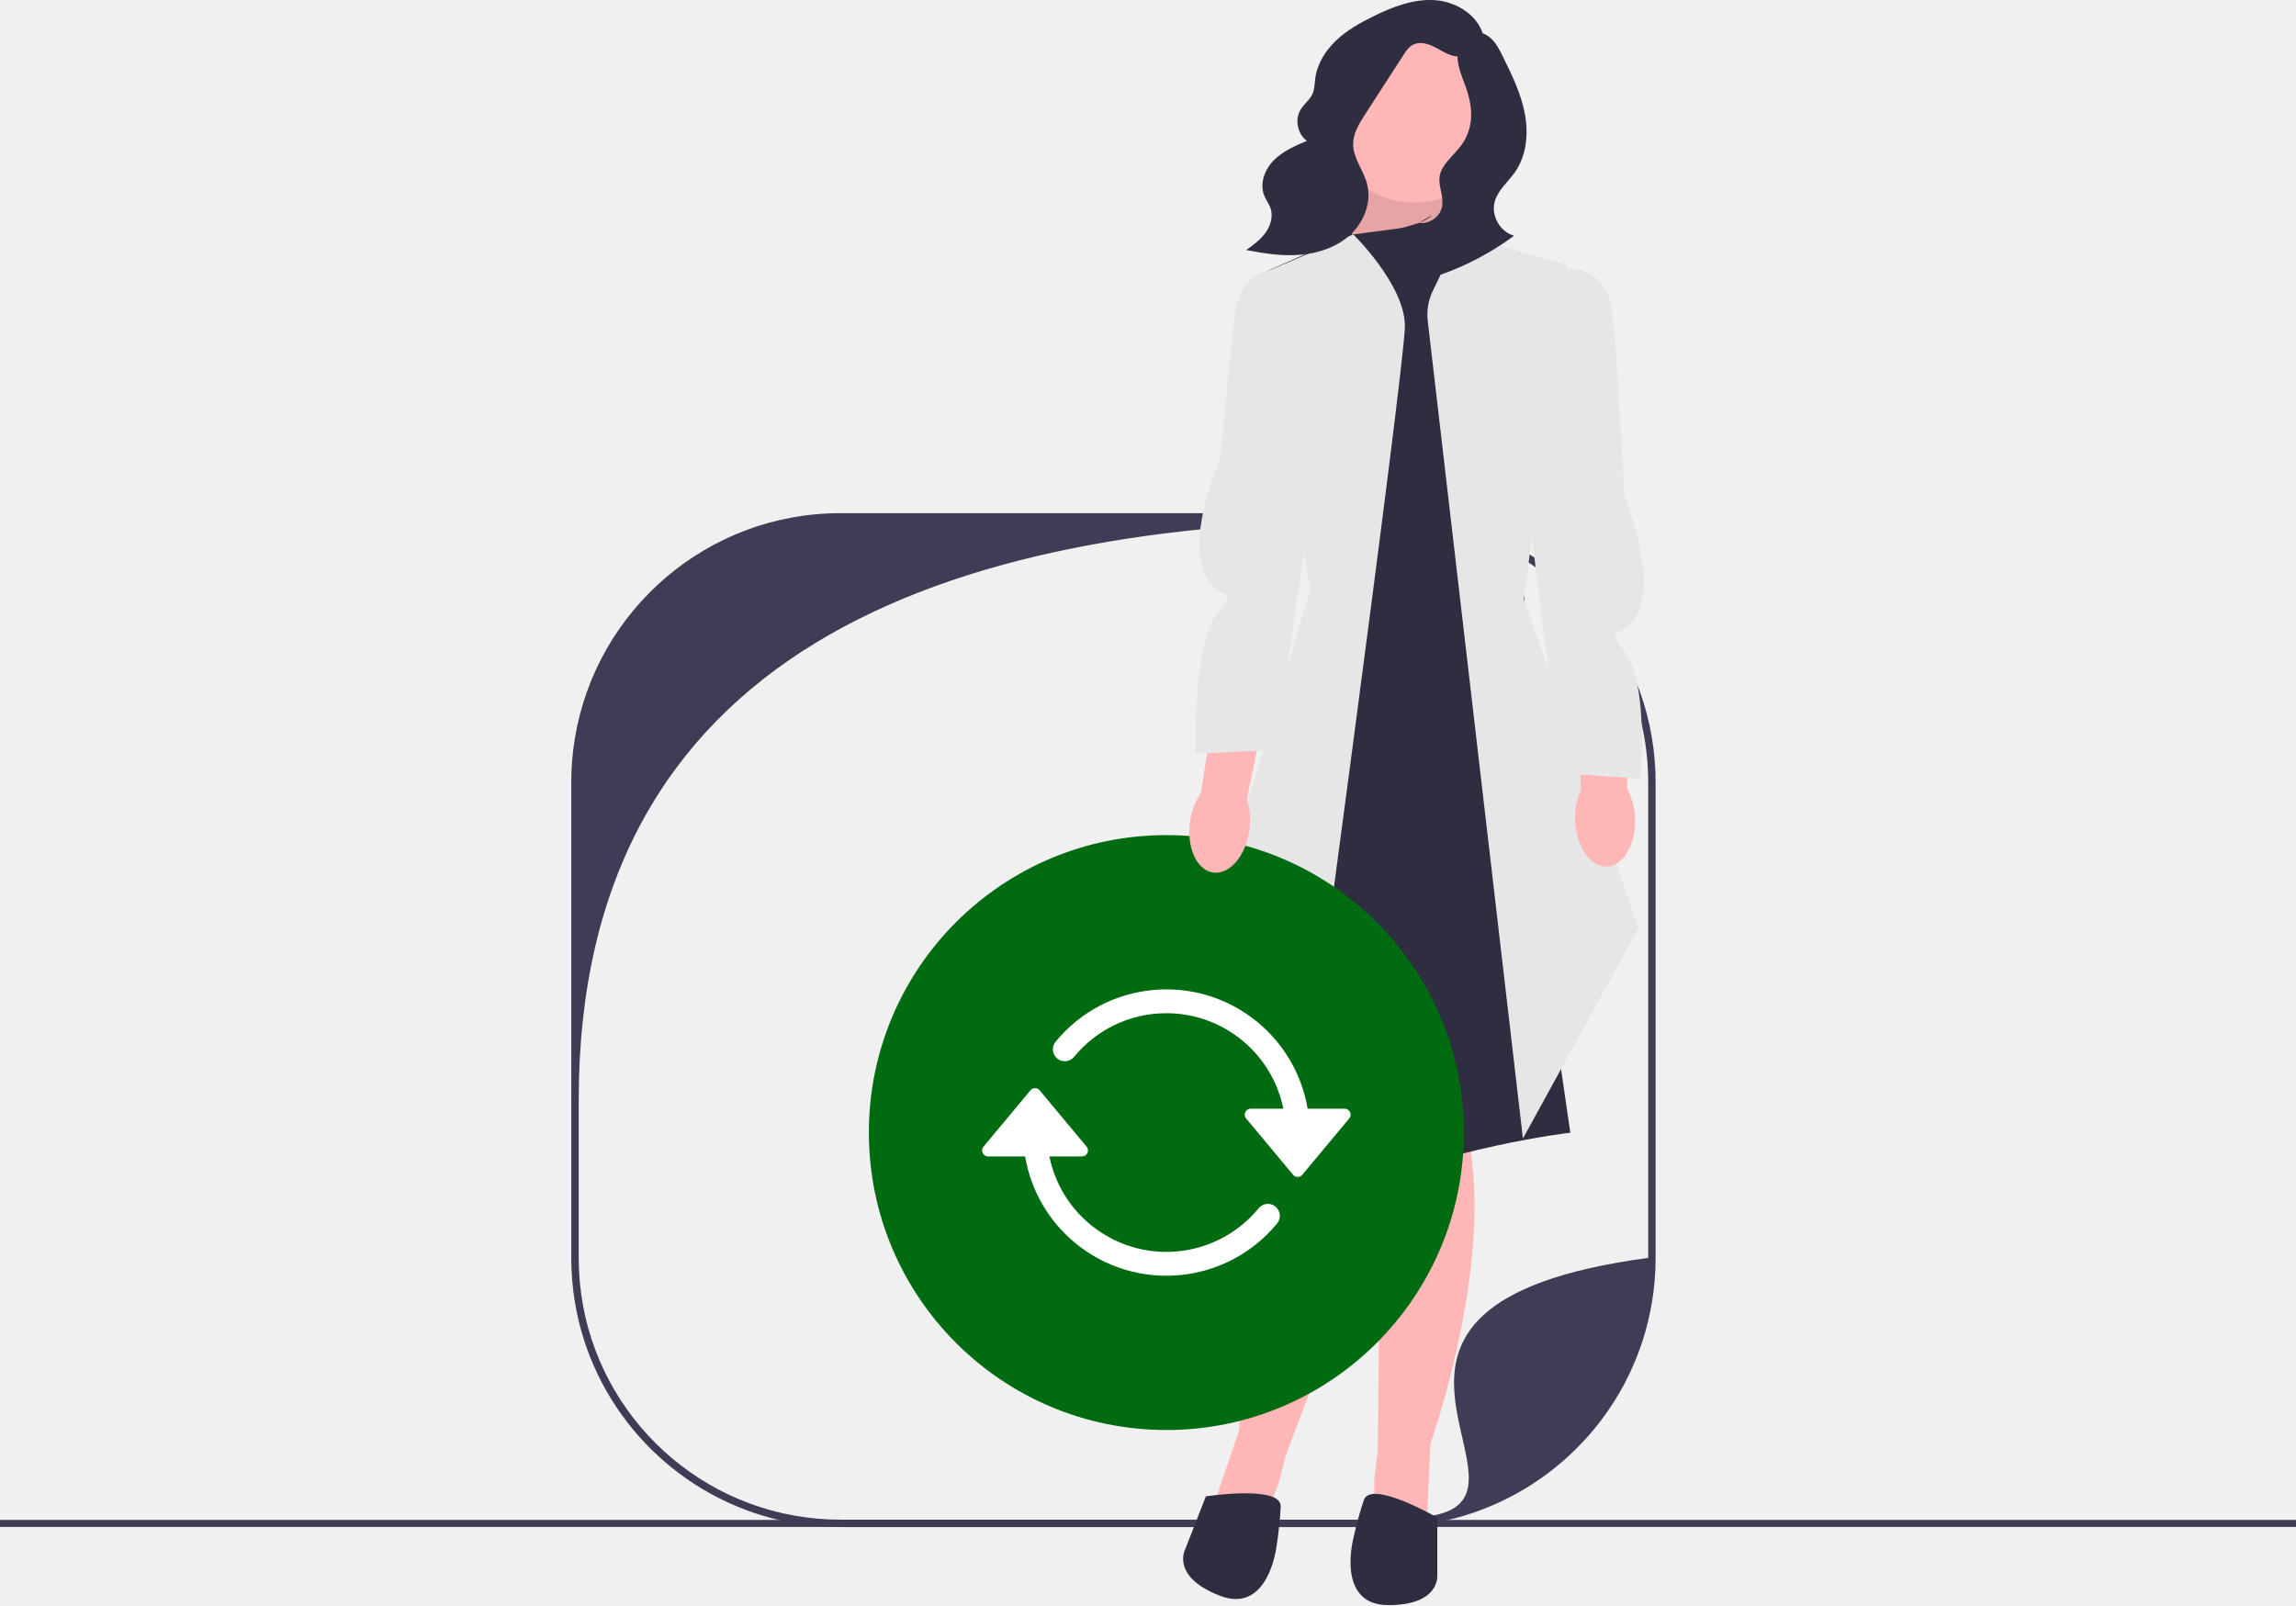
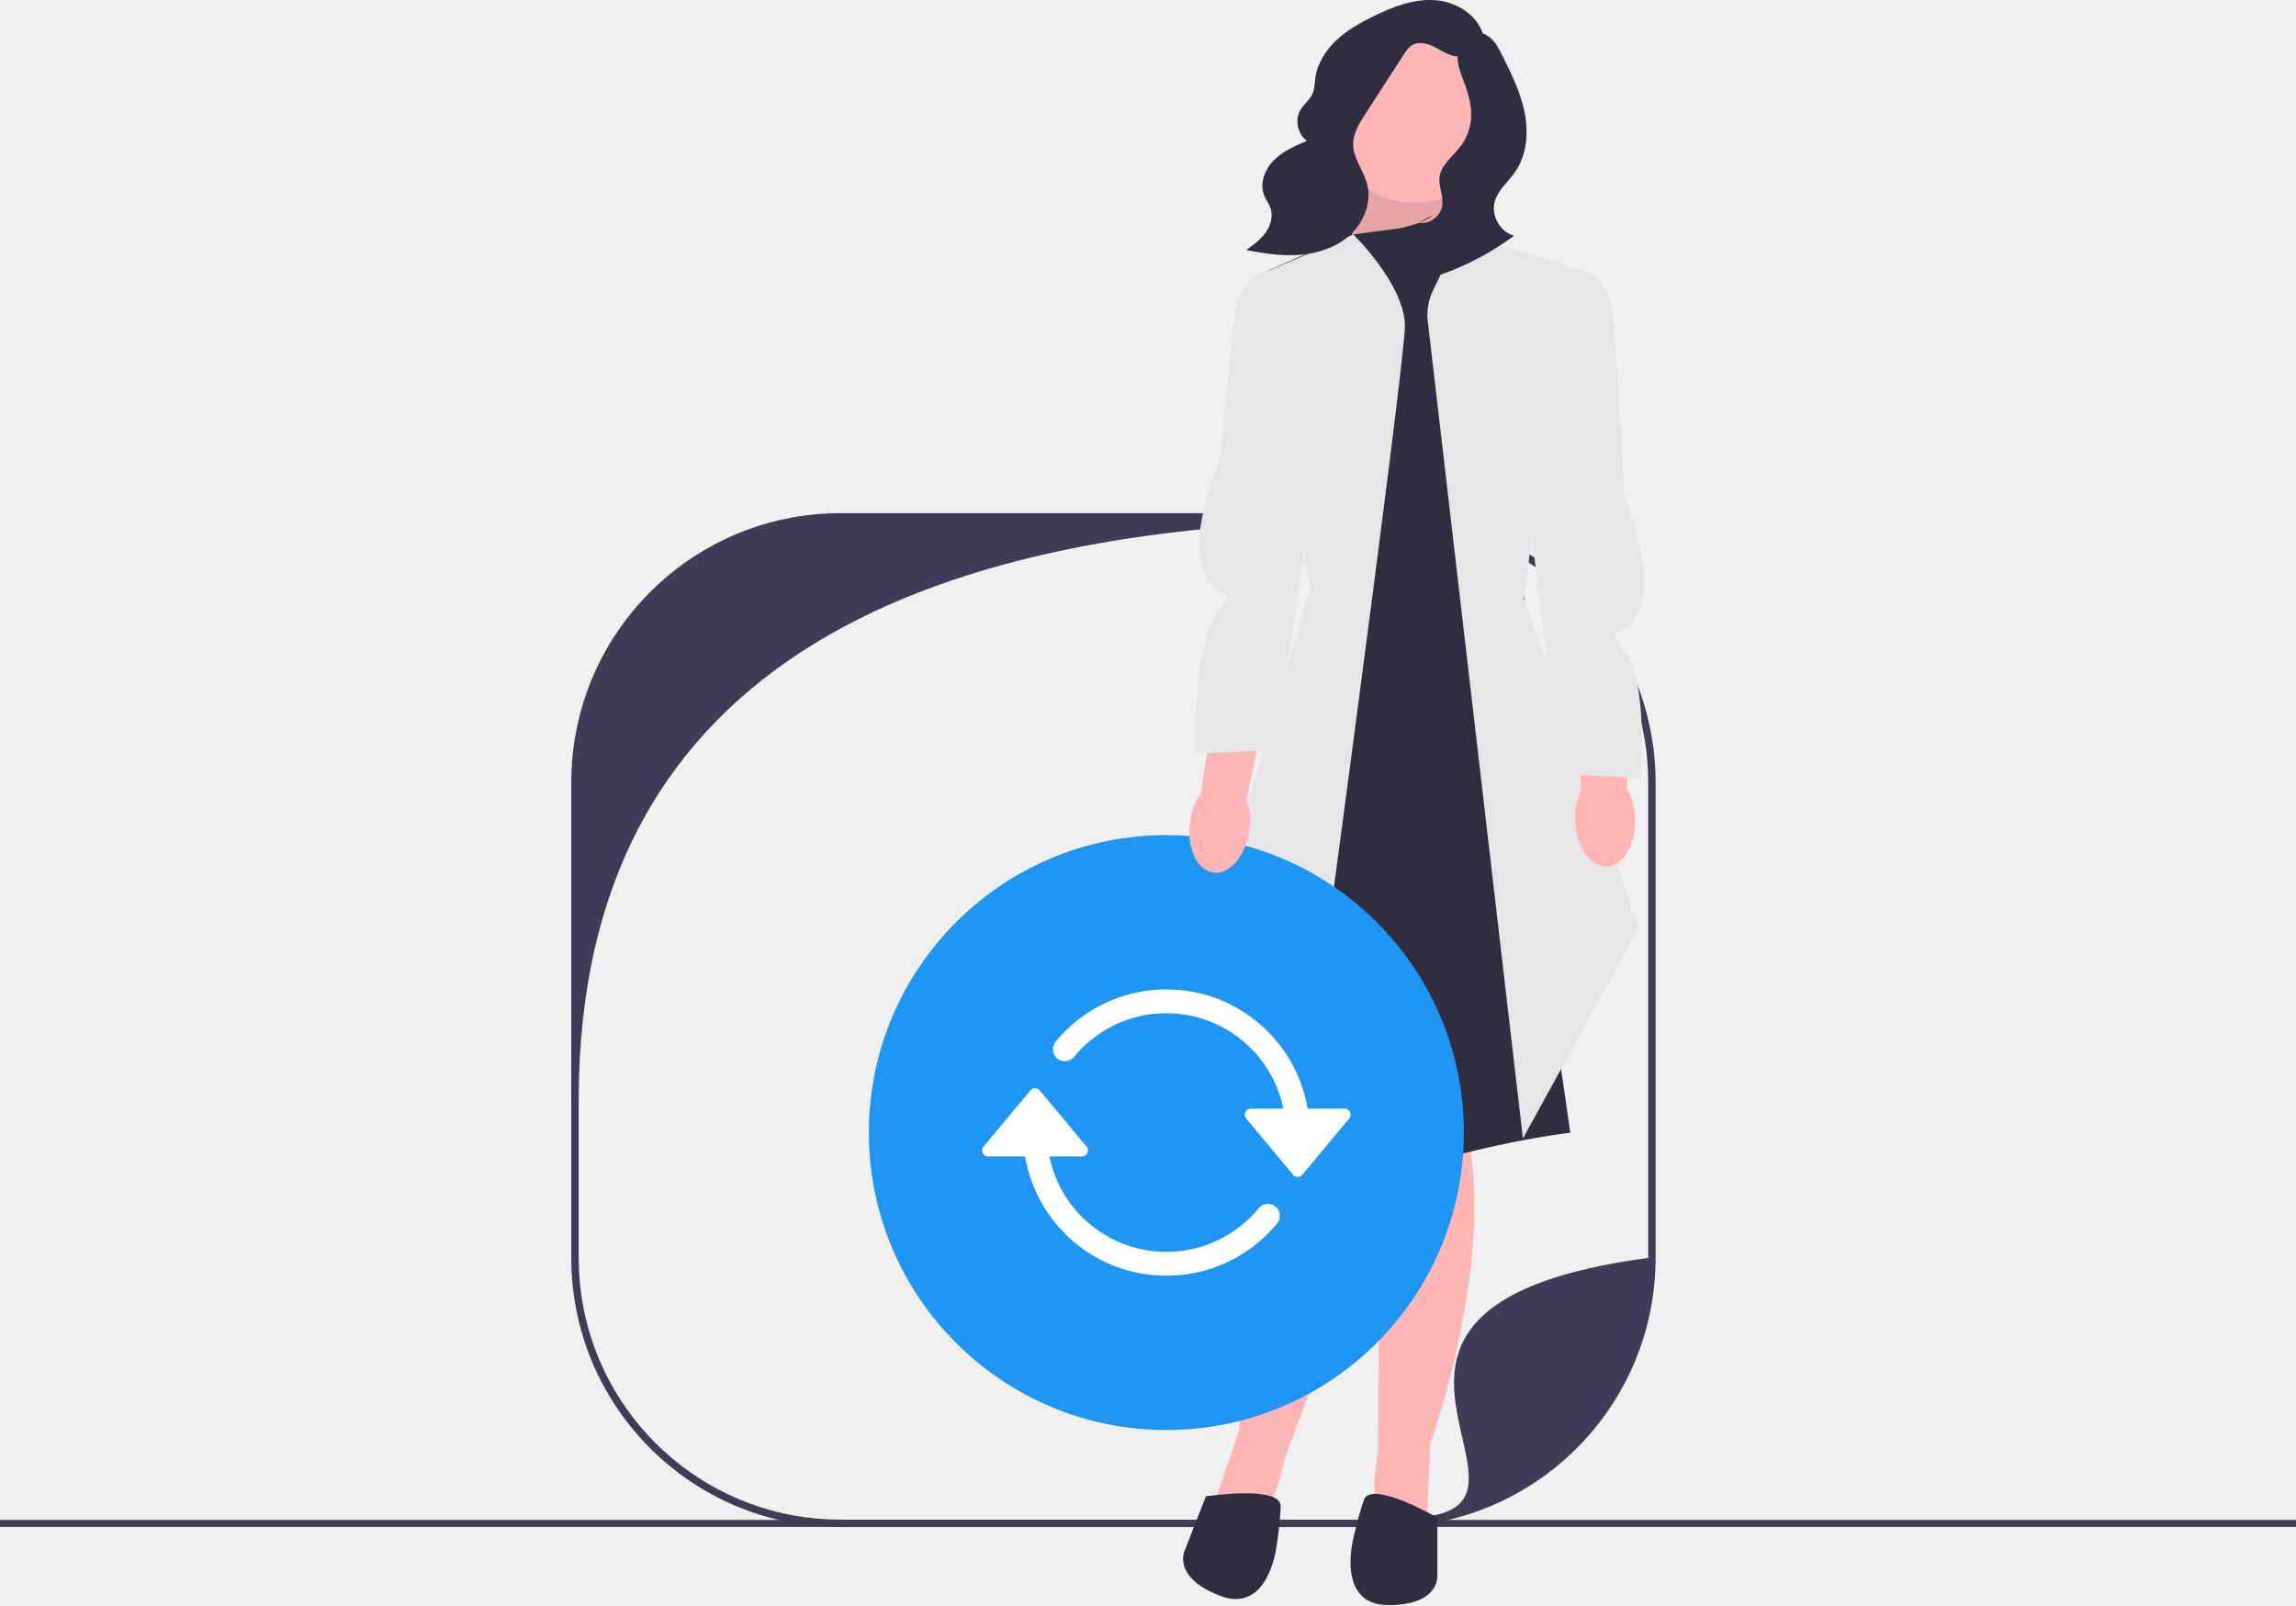
<svg xmlns="http://www.w3.org/2000/svg" width="656" height="458.686" viewBox="0 0 656 458.686">
  <rect y="434.343" width="656" height="2" fill="#3f3d56" />
  <g>
    <path d="M471.971,210.814c-6.073-36.417-37.728-64.169-75.864-64.169H240.149c-38.121,0-69.769,27.73-75.864,64.125-.704,4.162-1.067,8.443-1.067,12.806v135.886c0,4.362,.363,8.636,1.067,12.798,4.851,28.996,25.93,52.497,53.586,60.844,7.051,2.133,14.531,3.281,22.279,3.281h155.957c7.747,0,15.228-1.148,22.279-3.281,27.663-8.354,48.749-31.87,53.586-60.888,.696-4.148,1.059-8.406,1.059-12.754V223.575c0-4.348-.363-8.614-1.059-12.761h-0Zm-62.666,222.29c-4.288,.763-8.695,1.163-13.198,1.163H240.149c-4.503,0-8.91-.4-13.198-1.163-35.018-6.229-61.607-36.832-61.607-73.642v-45.105c0-127.45,103.312-165.586,230.762-165.586,41.313,0,74.805,33.492,74.805,74.805v135.886c-100.291,13.42-26.589,67.413-61.607,73.642l0,0Z" fill="#3f3d56" />
-     <polygon points="349.162 249.186 355.162 288.186 443.162 276.186 434.662 230.619 349.162 249.186" fill="#016b12" />
+     <polygon points="349.162 249.186 355.162 288.186 443.162 276.186 434.662 230.619 349.162 249.186" fill="#2096f4" />
    <rect x="381.842" y="30.342" width="36.385" height="37.661" fill="#2f2e41" />
    <polygon points="385.162 70.186 394.162 43.186 411.704 43.186 412.627 70.186 385.162 70.186" fill="#ffb6b6" />
    <polygon points="385.162 70.186 394.162 43.186 411.704 43.186 412.627 70.186 385.162 70.186" isolation="isolate" opacity=".1" />
    <path d="M394.662,310.686l-1,104-1,8v11.484l15,1.516,1-23s16-45,12-80-2-25-2-25l-24,3Z" fill="#ffb6b6" />
    <path d="M404.184,318.854l-36.901,97.238-1.979,7.816-4.178,10.697-14.524-4.045,7.435-21.788s1.466-47.737,17.924-78.884,10.957-22.56,10.957-22.56l21.264,11.525v0Z" fill="#ffb6b6" />
    <path d="M385.162,67.186l-27,12,17.24,89.012-2.724,127.756-18,38s-3.016,21.732,27.984,7.732,66-18,66-18l-8.5-58.5-7.5-153.5,1-34-22-14s-26.5,3.5-26.5,3.5Z" fill="#2f2e41" />
    <path d="M370.124,335.343l-29.962-50.157,34.24-116.988-16.24-89.012,28.49-12.197s14.749,14.362,14.749,26.209-31.277,242.145-31.277,242.145v-0Z" fill="#e6e6e6" />
    <path d="M435.124,325.343l-27.197-233.628c-.343-2.95,.16-5.937,1.452-8.611l7.783-16.114,30.5,8.697-12.26,95.512,32.76,93.988-33.038,60.157Z" fill="#e6e6e6" />
    <path d="M410.662,433.686s-19-11-21-5-3,11-3,11c0,0-5,19,10,19s14-8.642,14-8.642v-16.358Z" fill="#2f2e41" />
    <path d="M344.536,427.606s21.7-3.335,21.38,2.982c-.32,6.316-1.207,11.338-1.207,11.338,0,0-2.254,19.517-16.227,14.06s-9.897-13.143-9.897-13.143l5.951-15.237-0-0Z" fill="#2f2e41" />
    <circle cx="404.103" cy="33.021" r="24.86" fill="#ffb6b6" />
    <path d="M423.965,10.868c-1.157-6.129-7.449-10.275-13.665-10.795s-12.305,1.827-17.902,4.579c-3.795,1.865-7.531,3.968-10.604,6.872s-5.461,6.697-6.012,10.889c-.195,1.483-.17,3.033-.777,4.4-.758,1.708-2.387,2.868-3.369,4.458-1.762,2.851-.953,6.999,1.752,8.978-3.4,1.449-6.894,2.961-9.486,5.596s-4.089,6.703-2.666,10.115c.503,1.207,1.335,2.263,1.765,3.498,.817,2.345,.039,5.009-1.409,7.026s-3.493,3.512-5.502,4.972c5.162,1.012,10.431,1.8,15.67,1.328s10.497-2.308,14.291-5.952c3.794-3.644,5.881-9.264,4.52-14.345-1.043-3.892-3.959-7.303-3.957-11.333,.001-3.097,1.743-5.892,3.425-8.493,3.673-5.681,7.346-11.361,11.019-17.042,.661-1.022,1.357-2.079,2.401-2.704,1.776-1.063,4.08-.596,5.952,.287,1.872,.883,3.583,2.149,5.579,2.696,4.075,1.117,8.801-1.448,10.086-5.473" fill="#2f2e41" />
    <path d="M409.28,61.425c-2.072,2.006-5.057,2.652-7.824,3.465s-5.71,2.091-6.955,4.692c-1.221,2.55-.335,5.788,1.687,7.765s4.958,2.81,7.786,2.771c2.827-.039,5.583-.868,8.242-1.83,7.271-2.631,14.157-6.321,20.373-10.919-4.027-1.114-6.661-5.816-5.508-9.832,.938-3.267,3.805-5.545,5.756-8.328,3.36-4.792,3.919-11.108,2.807-16.853-1.112-5.745-3.732-11.071-6.324-16.318-.819-1.659-1.658-3.345-2.936-4.682-1.278-1.337-3.088-2.295-4.928-2.104-3.053,.318-5.003,3.67-5.024,6.74s1.326,5.955,2.347,8.85c1.052,2.983,1.784,6.144,1.501,9.294-.237,2.64-1.197,5.211-2.748,7.36-1.198,1.66-2.725,3.052-4.027,4.631-1.007,1.221-1.9,2.603-2.165,4.163-.482,2.839,1.184,5.712,.727,8.555-.482,3.006-3.645,5.307-6.653,4.841" fill="#2f2e41" />
    <g>
-       <circle cx="333.249" cy="323.645" r="85" fill="#016b12" />
+       <circle cx="333.249" cy="323.645" r="85" fill="#2096f4" />
      <g>
        <path d="M384.178,316.823h-10.567c-1.644-9.687-6.717-18.46-14.292-24.717-17.434-14.4-43.241-11.94-57.641,5.494-.049,.056-.096,.113-.142,.172-1.151,1.491-.874,3.633,.617,4.784,1.491,1.151,3.633,.874,4.784-.617,6.255-7.579,15.724-12.402,26.311-12.402,16.209,.002,30.179,11.406,33.426,27.286h-9.318c-.399,0-.785,.14-1.091,.395-.724,.603-.822,1.678-.219,2.402l13.411,16.099c.066,.079,.139,.152,.218,.217,.723,.603,1.799,.506,2.402-.217l13.411-16.099c.255-.306,.395-.692,.395-1.091,0-.942-.763-1.706-1.705-1.706v0Z" fill="#fff" />
        <path d="M364.343,344.734c-1.491-1.151-3.633-.874-4.784,.617-4.962,6.008-11.831,10.136-19.464,11.699-18.462,3.78-36.492-8.122-40.272-26.584h9.318c.942-0,1.705-.764,1.705-1.706-0-.399-.14-.785-.395-1.091l-13.411-16.099c-.603-.723-1.679-.821-2.402-.218-.079,.066-.152,.139-.218,.218l-13.411,16.099c-.603,.724-.505,1.799,.219,2.402,.306,.255,.692,.395,1.091,.395h10.566c1.644,9.687,6.717,18.46,14.293,24.717,17.434,14.4,43.241,11.94,57.641-5.494,.049-.056,.096-.113,.141-.172,1.151-1.491,.875-3.633-.617-4.784h0Z" fill="#fff" />
      </g>
    </g>
-     <path id="uuid-da16df1e-5659-4232-96f6-61e8c639a9ec-14" d="M356.981,237.194c-1.029,7.366-5.665,12.806-10.352,12.15-4.688-.656-7.652-7.158-6.621-14.527,.371-2.949,1.444-5.766,3.127-8.216l4.756-31.156,14.573,2.543-6.236,30.444c.947,2.818,1.206,5.823,.754,8.762h-0Z" fill="#ffb6b6" />
+     <path id="uuid-da16df1e-5659-4232-96f6-61e8c639a9ec-201" d="M356.981,237.194c-1.029,7.366-5.665,12.806-10.352,12.15-4.688-.656-7.652-7.158-6.621-14.527,.371-2.949,1.444-5.766,3.127-8.216l4.756-31.156,14.573,2.543-6.236,30.444c.947,2.818,1.206,5.823,.754,8.762h-0Z" fill="#ffb6b6" />
    <path d="M369.662,77.686s-15-5-17,13-4,40-4,40c0,0-9,21-5,32s11,3.331,4,12.665-6.025,40.047-6.025,40.047l22.525-1.134s12.5-82.579,12.5-84.579-7-52-7-52v0Z" fill="#e6e6e6" />
    <g>
-       <path id="uuid-6bf35aa9-e432-4b51-af77-8f4eb19e6e42-15" d="M467.161,233.85c.279,7.433-3.33,13.601-8.06,13.778s-8.789-5.705-9.067-13.14c-.152-2.969,.41-5.93,1.637-8.637l-.784-31.507,14.793-.053-.798,31.066c1.427,2.609,2.209,5.521,2.279,8.493l0,0Z" fill="#ffb6b6" />
+       <path id="uuid-6bf35aa9-e432-4b51-af77-8f4eb19e6e42-202" d="M467.161,233.85c.279,7.433-3.33,13.601-8.06,13.778s-8.789-5.705-9.067-13.14c-.152-2.969,.41-5.93,1.637-8.637l-.784-31.507,14.793-.053-.798,31.066c1.427,2.609,2.209,5.521,2.279,8.493l0,0Z" fill="#ffb6b6" />
      <path d="M444.07,77.349s15.087-4.731,16.765,13.302,3.285,51.065,3.285,51.065c0,0,8.623,21.157,4.427,32.084s-11.058,3.134-4.226,12.592c6.832,9.458,4.38,36.131,4.38,36.131l-22.501-1.536s-10.094-78.772-10.059-80.771,7.928-62.867,7.928-62.867l-0,0Z" fill="#e6e6e6" />
    </g>
  </g>
</svg>
